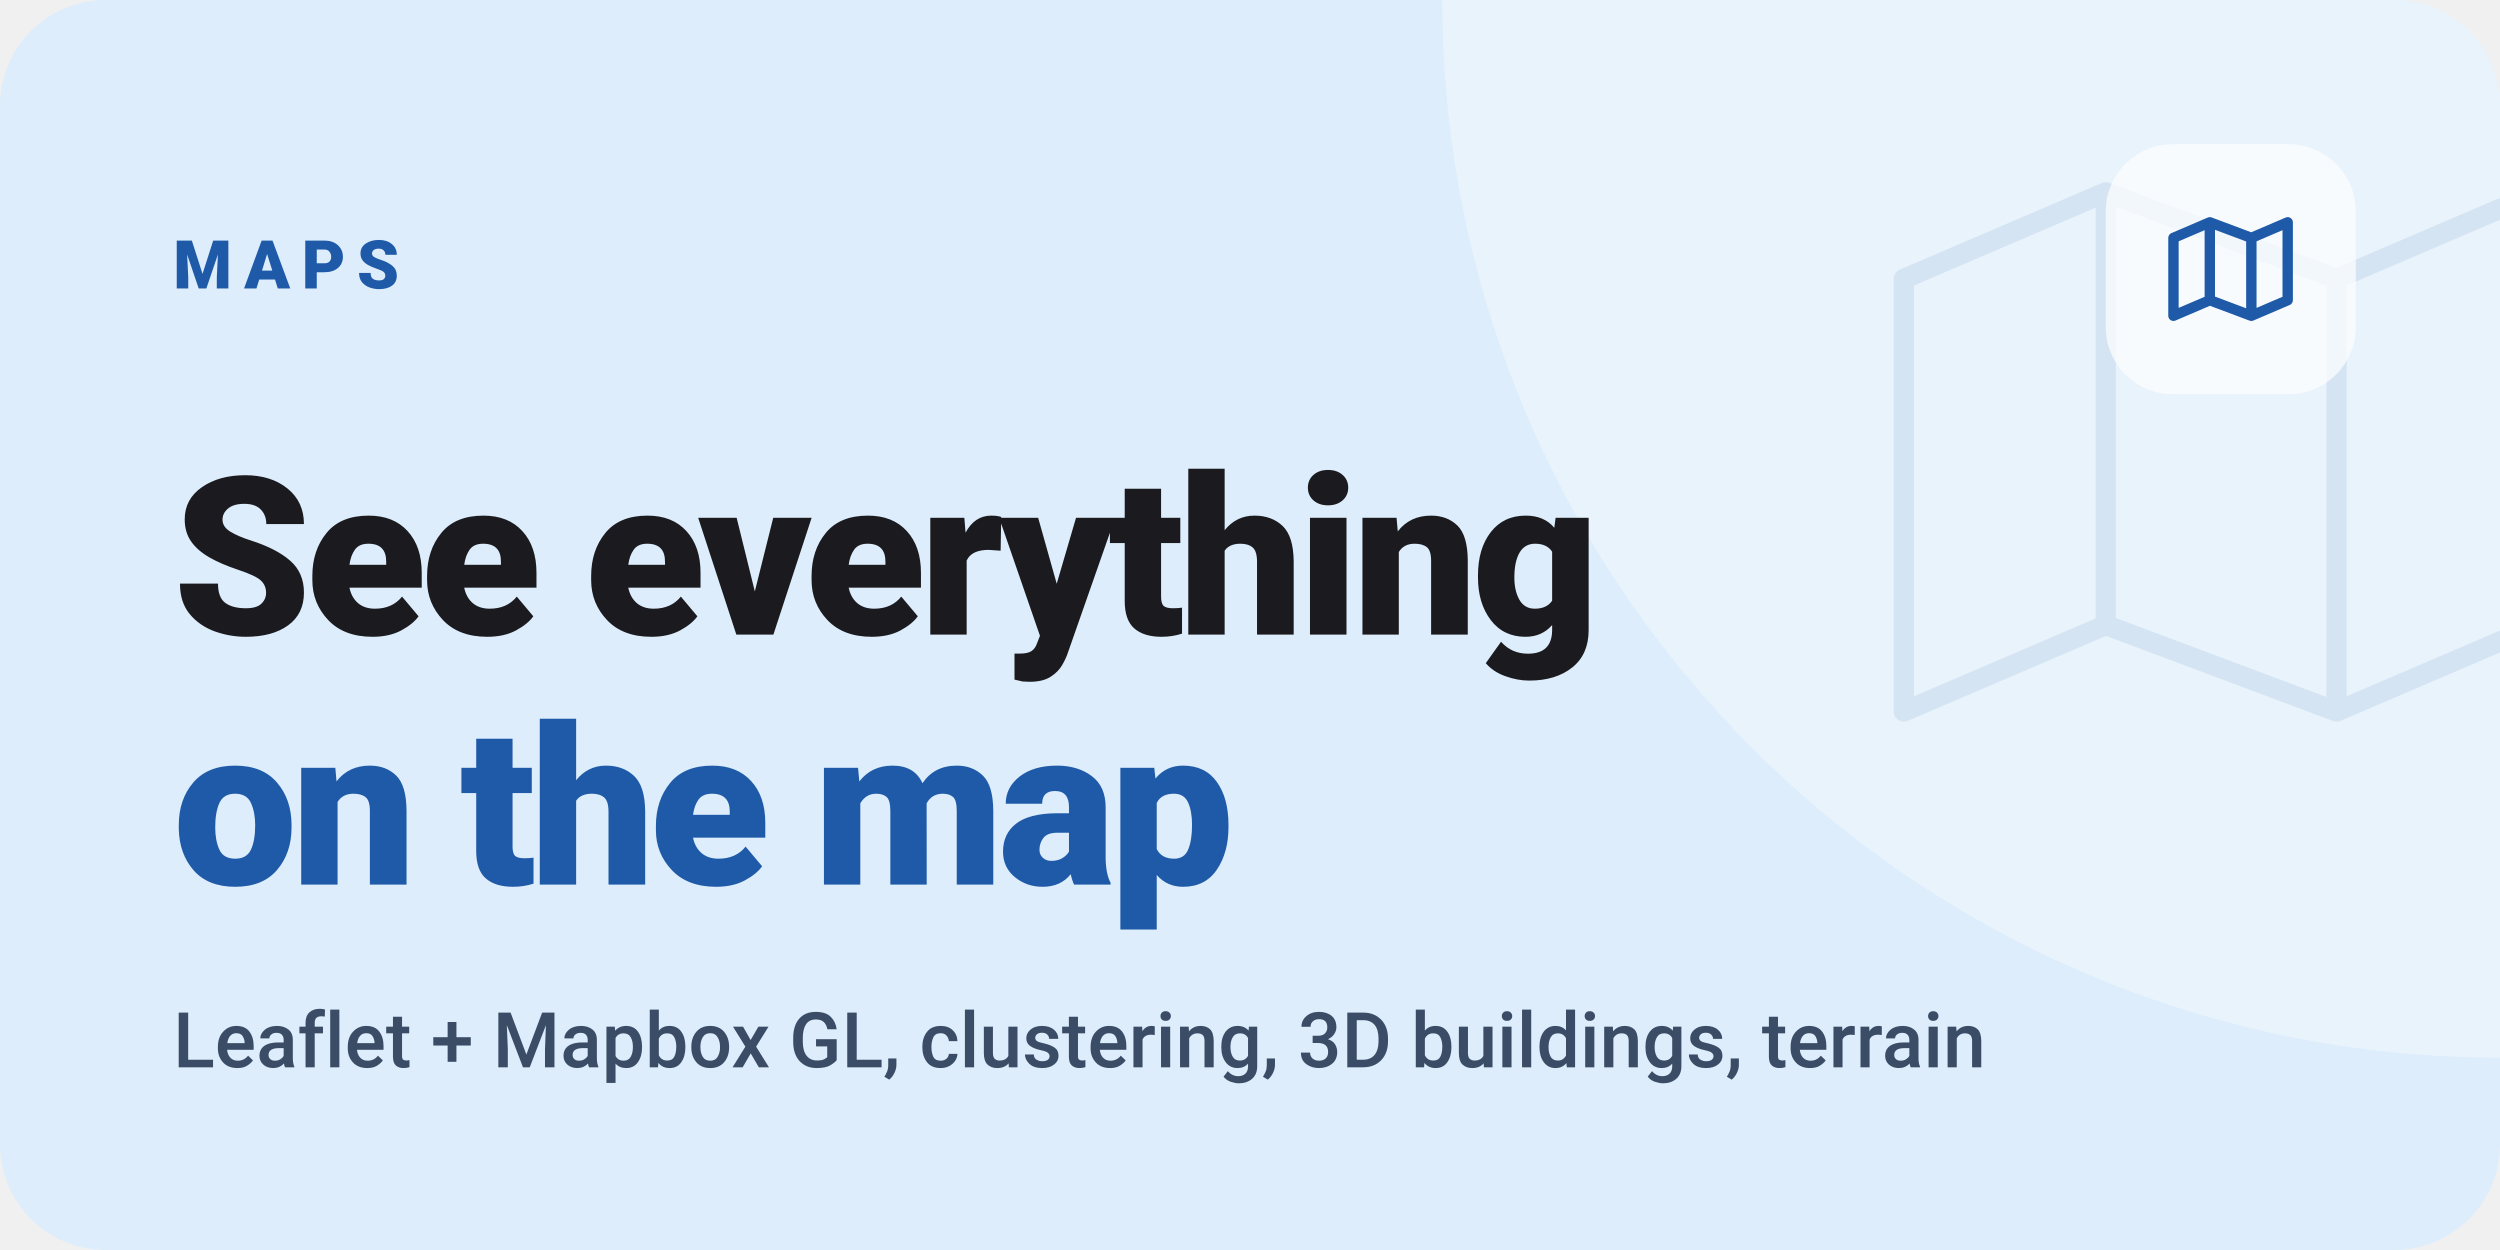
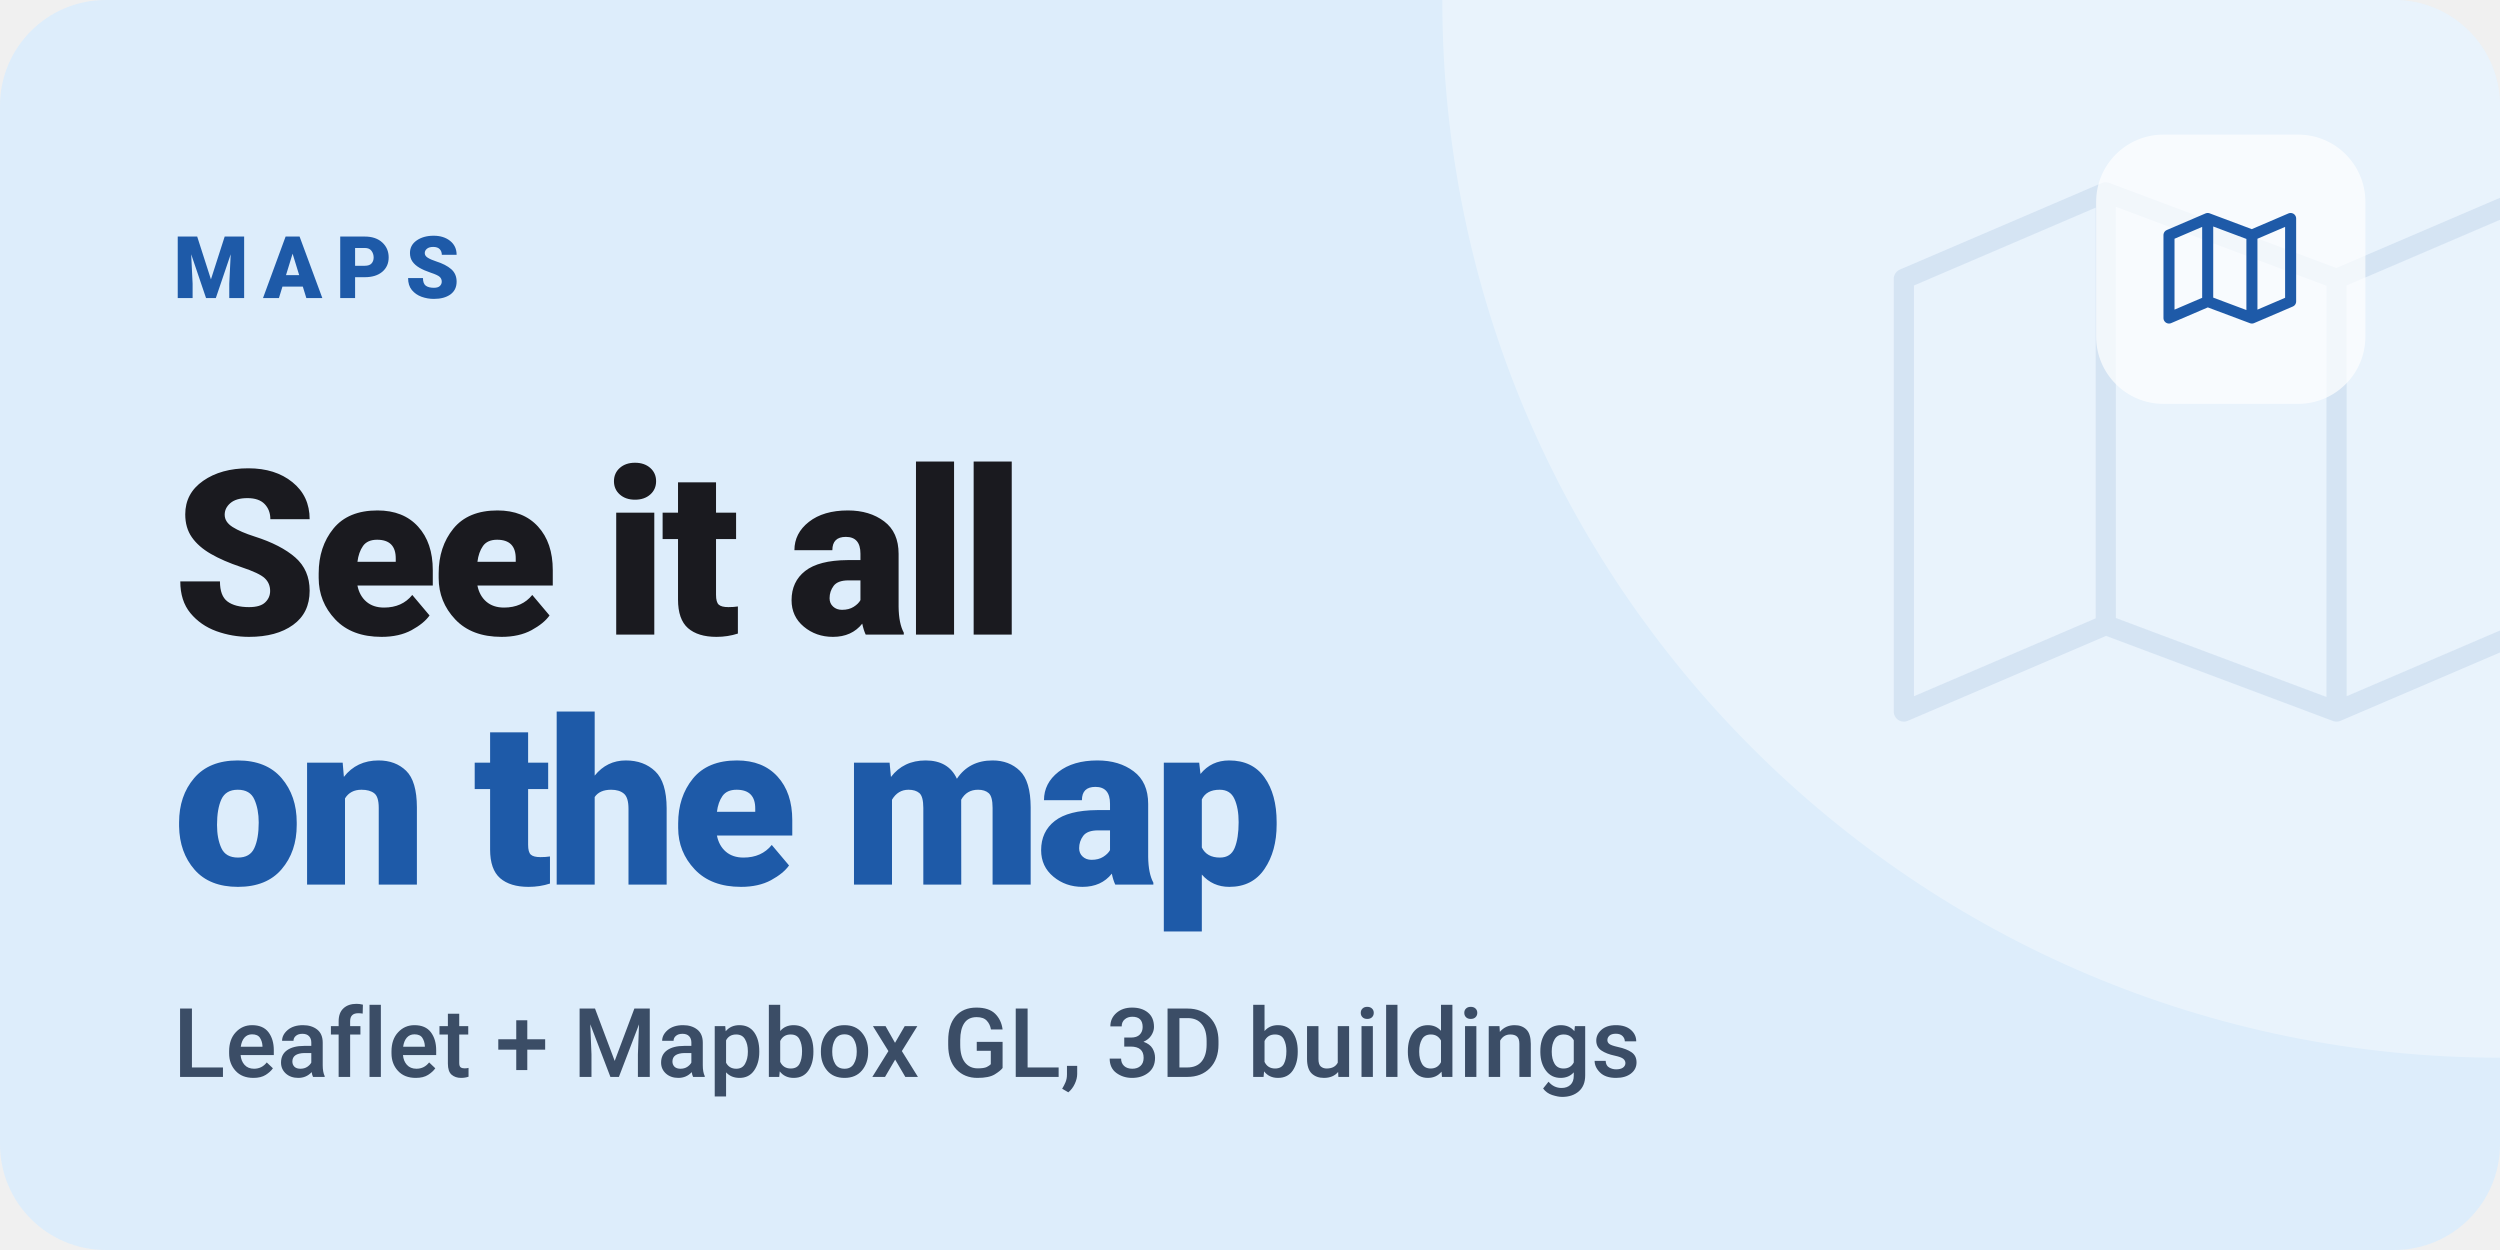
- <svg xmlns="http://www.w3.org/2000/svg" viewBox="0 0 520 260" role="img" aria-label="MAPS: See everything on the map">
+ <svg xmlns="http://www.w3.org/2000/svg" viewBox="0 0 520 260" role="img" aria-label="MAPS: See it all on the map">
  <defs>
    <clipPath id="r">
      <rect width="520" height="260" rx="22" />
    </clipPath>
  </defs>
  <g clip-path="url(#r)">
    <rect width="520" height="260" fill="#DDEDFB" />
    <circle cx="520" cy="0" r="220" fill="#FFFFFF" opacity="0.35" />
    <g transform="translate(390 22) scale(6)" fill="none" stroke="#1E5AA8" stroke-width="0.7" stroke-linecap="round" stroke-linejoin="round" opacity="0.10">
      <path d="M1 6l7-3 8 3 7-3v15l-7 3-8-3-7 3zM8 3v15M16 6v15" />
    </g>
-     <rect x="438" y="30" width="52" height="52" rx="14" fill="#FFFFFF" opacity="0.7" />
-     <g transform="translate(451 43) scale(1.08)" fill="none" stroke="#1E5AA8" stroke-width="2" stroke-linecap="round" stroke-linejoin="round">
+     <rect x="436" y="28" width="56" height="56" rx="14" fill="#FFFFFF" opacity="0.7" />
+     <g transform="translate(450 42) scale(1.15)" fill="none" stroke="#1E5AA8" stroke-width="2" stroke-linecap="round" stroke-linejoin="round">
      <path d="M1 6l7-3 8 3 7-3v15l-7 3-8-3-7 3zM8 3v15M16 6v15" />
    </g>
-     <text x="36" y="60" font-family="-apple-system, BlinkMacSystemFont, 'SF Pro Text', system-ui, Segoe UI, Roboto, sans-serif" font-size="14" font-weight="800" letter-spacing="2.4" fill="#1E5AA8">MAPS</text>
-     <text x="36" y="132" font-family="-apple-system, BlinkMacSystemFont, 'SF Pro Display', system-ui, Segoe UI, Roboto, sans-serif" font-size="46" font-weight="800" letter-spacing="-1.2" fill="#1A1A1F">See everything</text>
-     <text x="36" y="184" font-family="-apple-system, BlinkMacSystemFont, 'SF Pro Display', system-ui, Segoe UI, Roboto, sans-serif" font-size="46" font-weight="800" letter-spacing="-1.2" fill="#1E5AA8">on the map</text>
-     <text x="36" y="222" font-family="-apple-system, BlinkMacSystemFont, 'SF Pro Text', system-ui, Segoe UI, Roboto, sans-serif" font-size="16" font-weight="500" fill="#3B4D66">Leaflet + Mapbox GL, clustering, 3D buildings, terrain</text>
+     <text x="36" y="62" font-family="-apple-system, BlinkMacSystemFont, 'SF Pro Text', system-ui, Segoe UI, Roboto, sans-serif" font-size="18" font-weight="800" letter-spacing="2.8" fill="#1E5AA8">MAPS</text>
+     <text x="36" y="132" font-family="-apple-system, BlinkMacSystemFont, 'SF Pro Display', system-ui, Segoe UI, Roboto, sans-serif" font-size="48" font-weight="800" letter-spacing="-1.2" fill="#1A1A1F">See it all</text>
+     <text x="36" y="184" font-family="-apple-system, BlinkMacSystemFont, 'SF Pro Display', system-ui, Segoe UI, Roboto, sans-serif" font-size="48" font-weight="800" letter-spacing="-1.2" fill="#1E5AA8">on the map</text>
+     <text x="36" y="224" font-family="-apple-system, BlinkMacSystemFont, 'SF Pro Text', system-ui, Segoe UI, Roboto, sans-serif" font-size="20" font-weight="500" fill="#3B4D66">Leaflet + Mapbox GL, 3D buildings</text>
  </g>
</svg>
